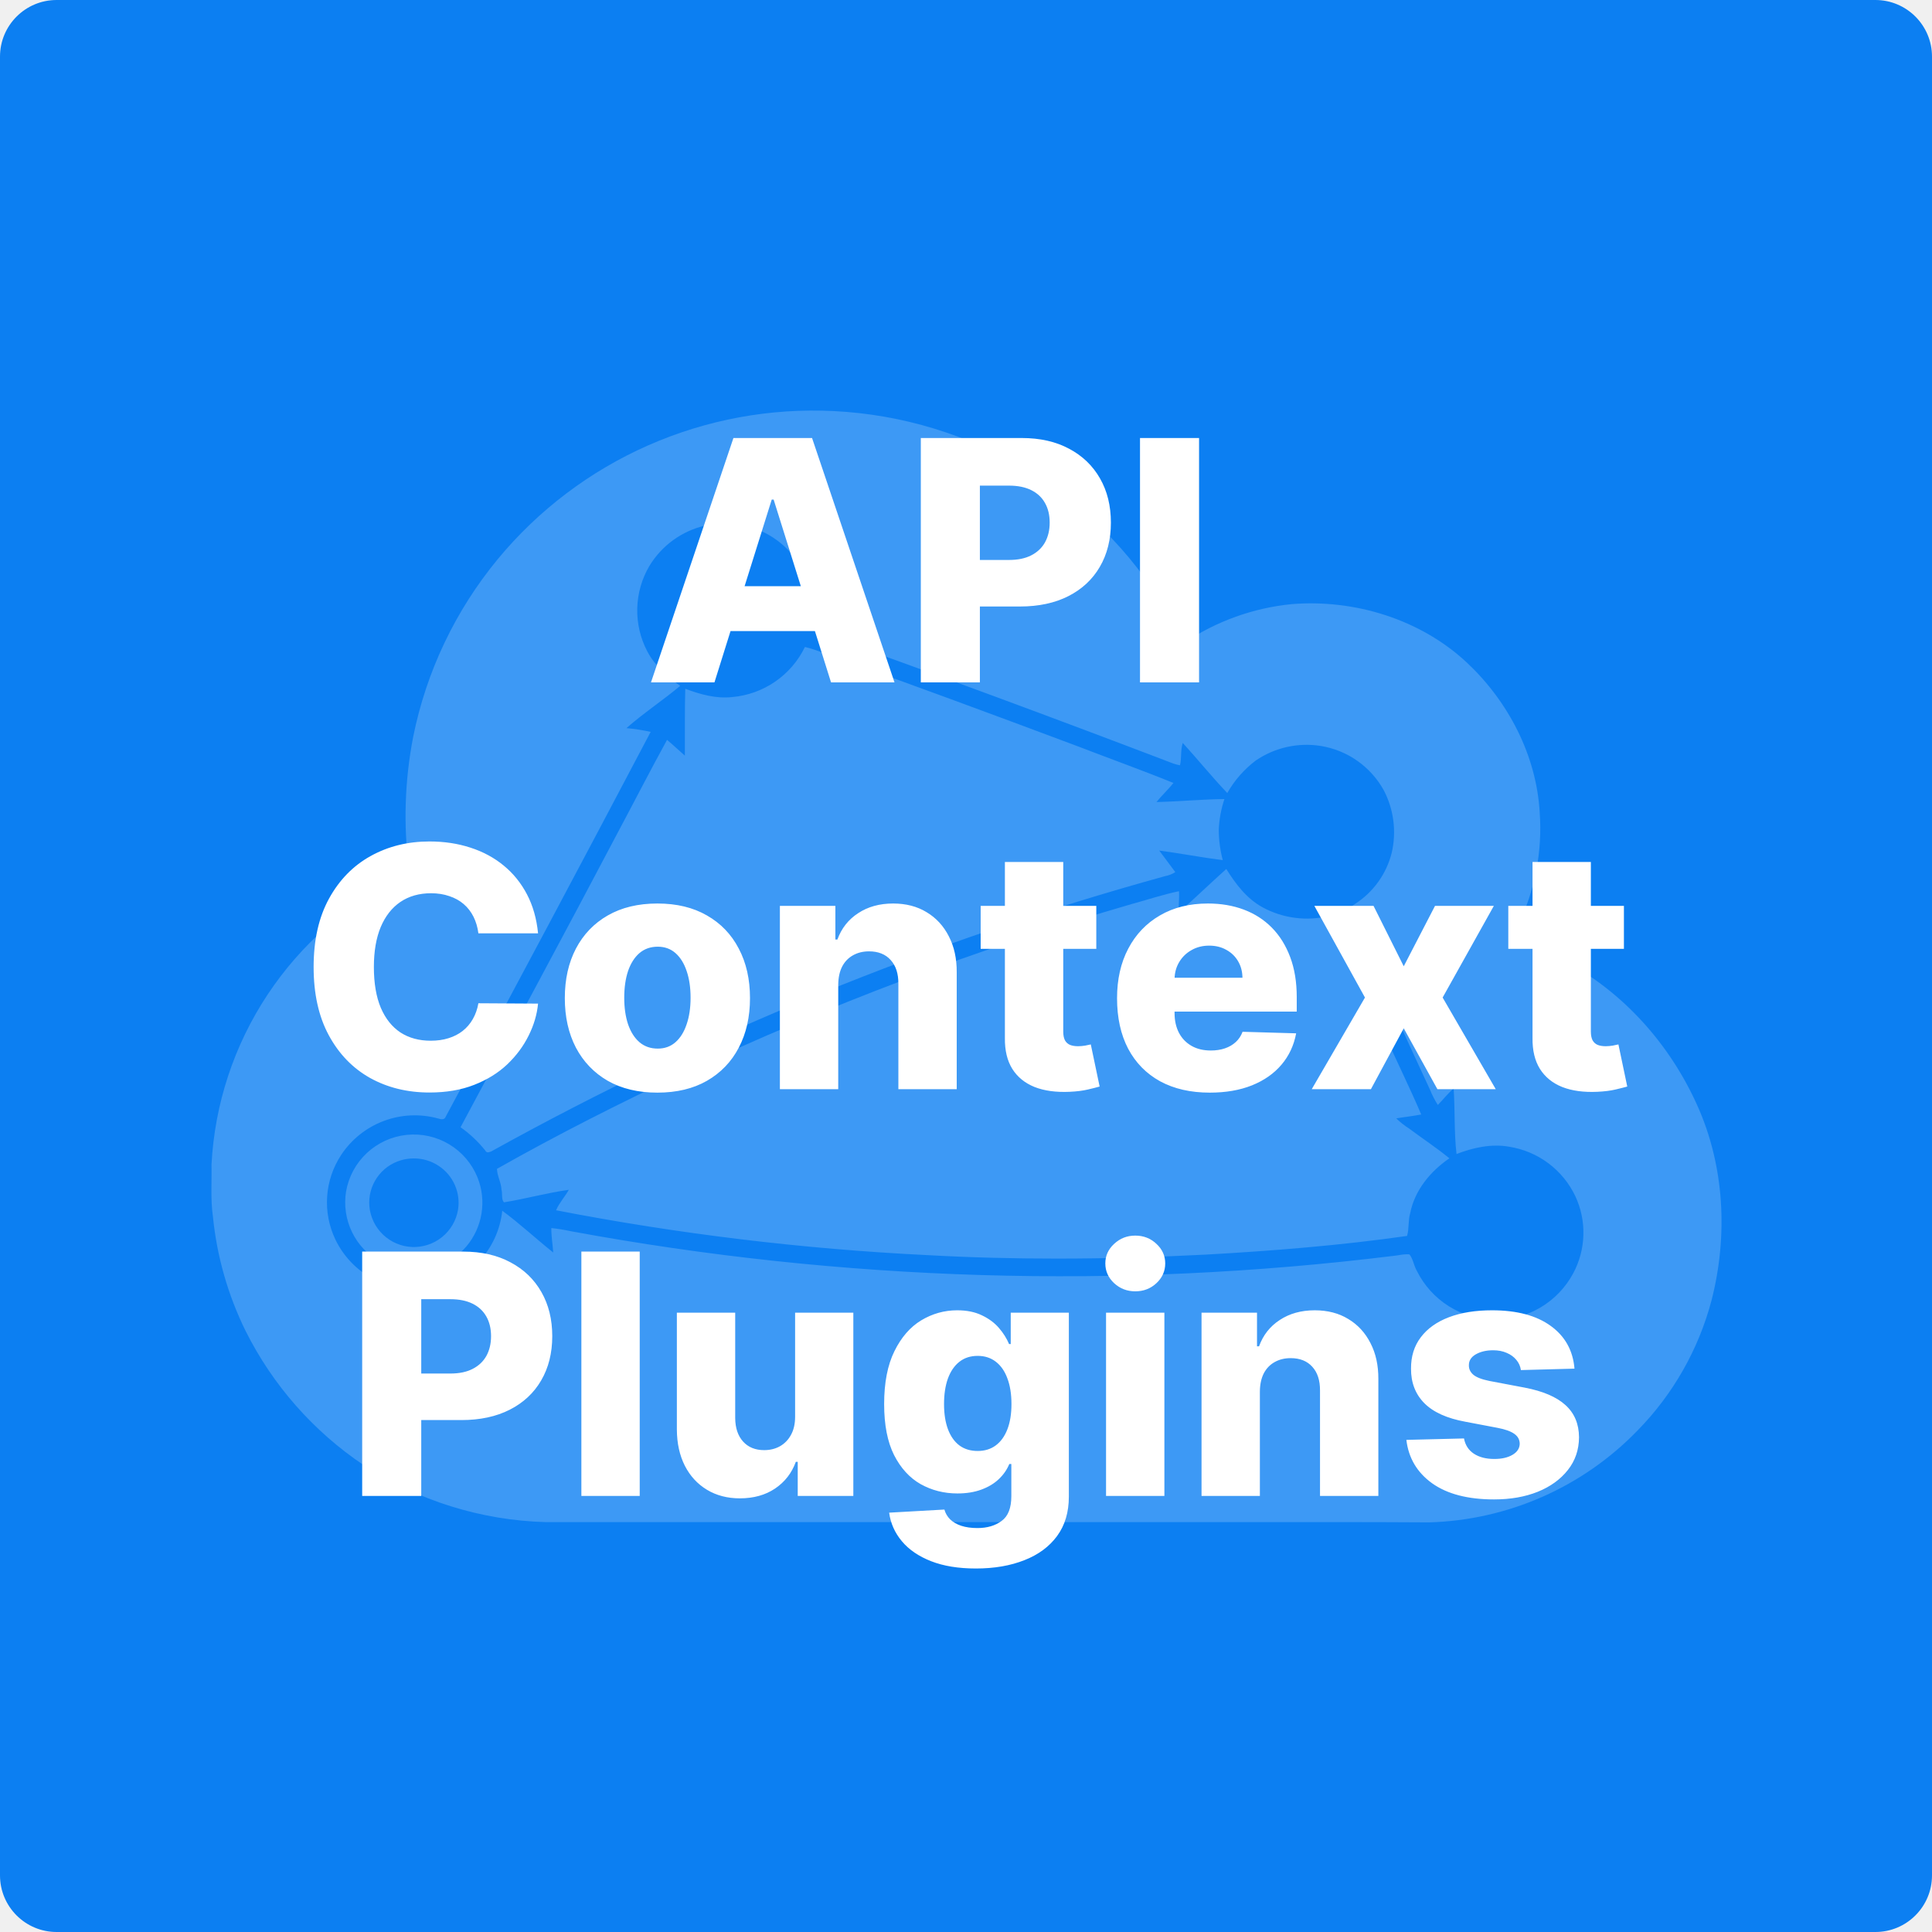
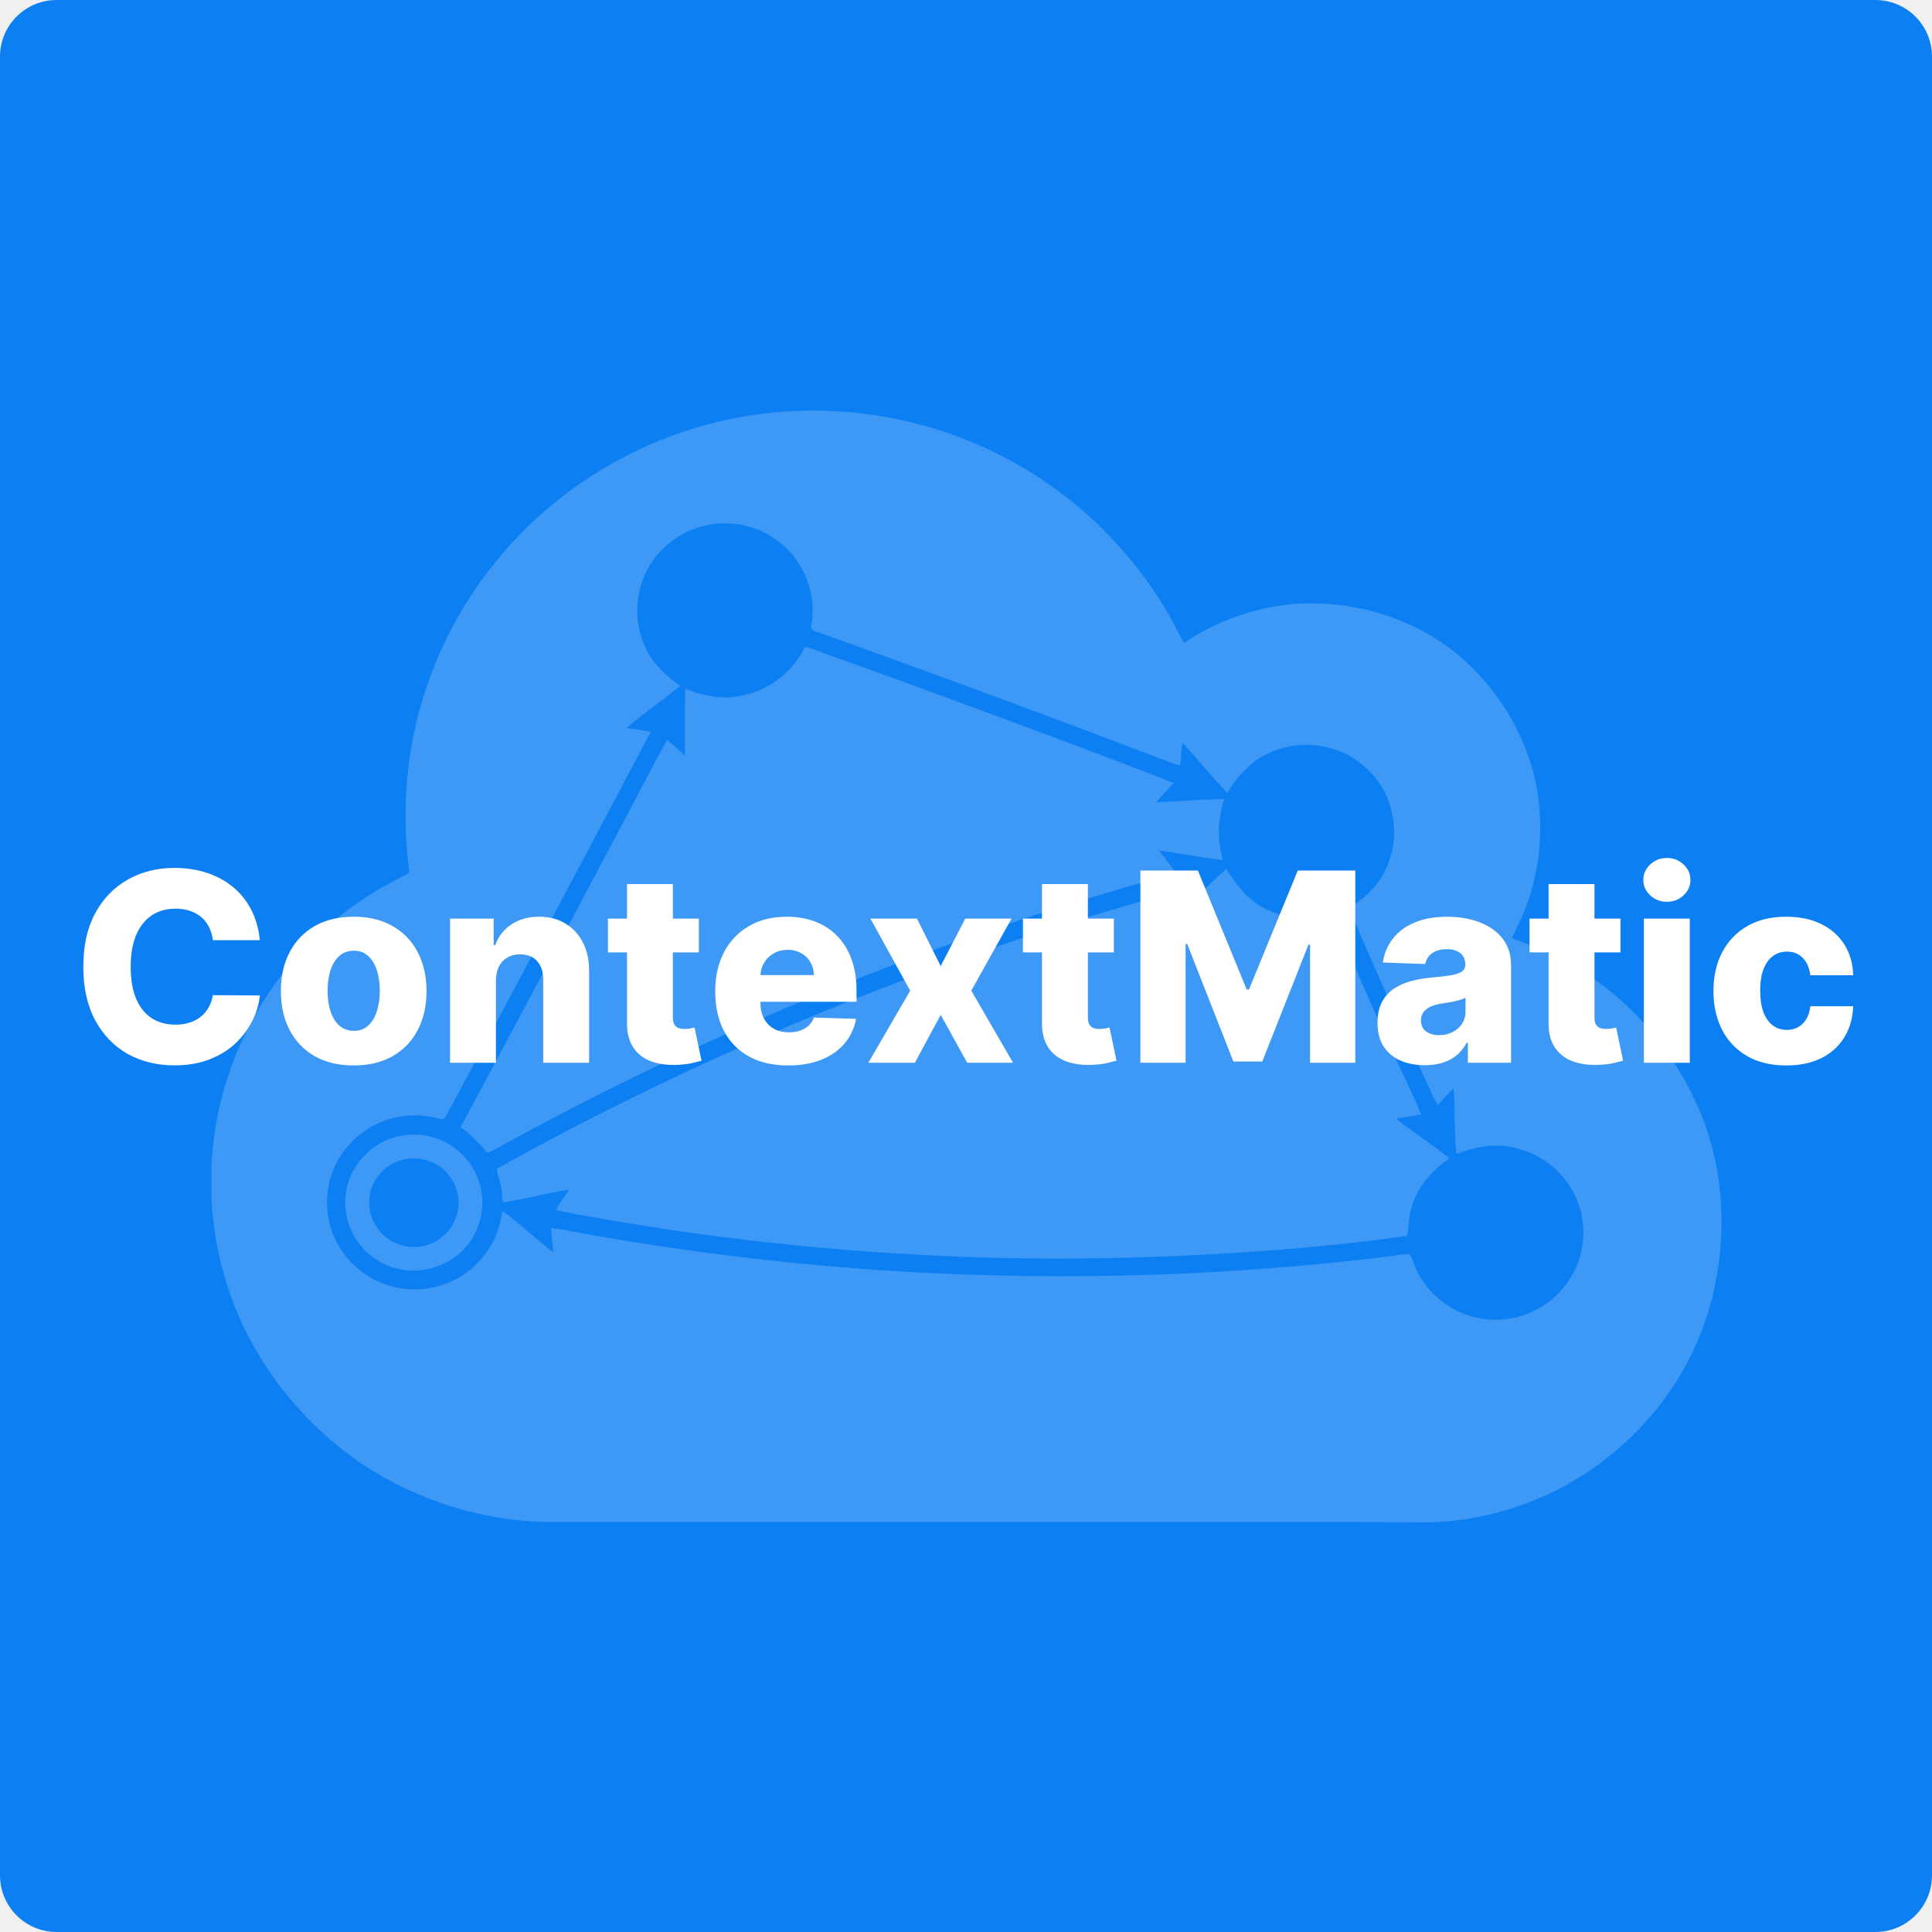
- <svg xmlns="http://www.w3.org/2000/svg" width="800" height="800" viewBox="0 0 2047 2047" fill="none">
+ <svg xmlns="http://www.w3.org/2000/svg" width="2047" height="2047" viewBox="0 0 2047 2047" fill="none">
  <rect width="2047" height="2047" rx="60" fill="#0C7FF2" />
  <path d="M1337.41 1612.71C1304.77 1612.75 1272.13 1612.75 1239.49 1612.71H577.923C509.452 1610.77 442.856 1589.91 385.507 1552.45C332.101 1516.64 288.909 1467.58 260.163 1410.06C241.511 1372.13 229.806 1331.16 225.604 1289.11C222.972 1270.82 224.464 1252.31 224.088 1233.92C227.441 1169.69 247.939 1107.53 283.449 1053.9C318.959 1000.27 368.185 957.138 426.008 928.981C428.998 927.187 434.374 925.892 433.362 921.311C427.285 874.485 428.778 826.987 437.782 780.635C451.697 711.532 482.439 646.928 527.286 592.548C570.349 540.417 624.998 499.072 686.875 471.815C748.751 444.557 816.141 432.139 883.668 435.553C955.76 439.162 1025.85 460.521 1087.7 497.734C1147.71 534.006 1198.01 584.311 1234.28 644.324C1241.77 656.198 1247.46 669.07 1254.66 681.081C1288.56 658.282 1327.56 644.211 1368.21 640.119C1435.24 634.583 1505.38 656.179 1554.57 702.376C1598.31 743.577 1627.9 800.593 1631.35 860.721C1634.36 902.402 1626.25 944.135 1607.84 981.651C1605.73 985.677 1603.72 989.74 1601.95 993.925C1620.88 1000.77 1639.36 1008.81 1657.29 1017.99C1719.96 1050.93 1769.1 1106.47 1797.93 1170.36C1827.37 1235.14 1830.96 1309.73 1813.31 1378.14C1799.56 1429.96 1772.59 1477.33 1735.04 1515.62C1677.04 1575.59 1597.9 1610.54 1514.5 1613C1455.44 1612.63 1396.44 1612.67 1337.41 1612.71ZM1493.31 1329.03C1497.33 1333.99 1497.95 1340.97 1501.18 1346.48C1508.78 1361.82 1520.46 1374.77 1534.94 1383.91C1549.42 1393.05 1566.14 1398.02 1583.25 1398.29C1600.37 1398.55 1617.23 1394.09 1631.99 1385.41C1646.74 1376.72 1658.82 1364.13 1666.89 1349.04C1673.57 1336.55 1677.25 1322.68 1677.64 1308.53C1678.03 1294.37 1675.12 1280.32 1669.14 1267.49C1662.62 1253.7 1652.84 1241.72 1640.64 1232.57C1628.44 1223.43 1614.19 1217.4 1599.13 1215.01C1580.11 1211.6 1560.95 1215.93 1543.23 1222.7C1540.54 1199.69 1541.7 1176.3 1540.17 1153.13C1534.11 1158.53 1529.09 1164.95 1523.43 1170.72C1520.23 1165.76 1517.52 1160.5 1515.32 1155.02C1486.13 1092.56 1458.01 1029.62 1430.96 966.194C1428.51 962.249 1432.93 959.603 1435.72 957.719C1455.12 945.229 1469.02 925.804 1474.59 903.411C1479.73 881.146 1476.77 857.775 1466.24 837.496C1459.4 825.061 1449.82 814.35 1438.22 806.178C1426.62 798.007 1413.31 792.589 1399.3 790.339C1375.29 786.536 1350.72 792.037 1330.62 805.72C1318.28 815.04 1307.97 826.782 1300.32 840.227C1283.98 823.075 1269.1 804.642 1253.17 787.151C1250.66 794.802 1252.09 803.051 1250.24 810.838C1247.9 810.43 1245.59 809.837 1243.35 809.063C1117.68 761.071 991.489 714.433 864.762 669.15C861.467 668.312 858.171 665.854 859.842 662.088C862.772 644.382 860.484 626.207 853.257 609.78C846.029 593.354 834.176 579.387 819.144 569.586C808.62 562.745 796.827 558.091 784.468 555.901C772.109 553.712 759.436 554.03 747.202 556.839C734.969 559.648 723.425 564.889 713.259 572.251C703.092 579.612 694.51 588.944 688.023 599.69C679.975 613.36 675.557 628.861 675.188 644.72C674.819 660.58 678.511 676.27 685.914 690.299C693.842 705.422 707.029 716.759 720.676 726.698C702.17 742.179 681.833 755.545 663.741 771.464C672.37 772.251 680.941 773.581 689.403 775.447C617.688 911.579 545.345 1047.39 472.375 1182.89C471.118 1186.89 467.055 1186.06 463.967 1185C445.002 1179.84 424.894 1180.79 406.503 1187.73C388.112 1194.66 372.375 1207.21 361.531 1223.6C352.825 1236.78 347.688 1251.99 346.623 1267.75C345.558 1283.51 348.6 1299.27 355.453 1313.5C364.277 1331.74 378.804 1346.62 396.835 1355.87C414.867 1365.13 435.421 1368.25 455.388 1364.78C475.356 1361.31 493.649 1351.43 507.5 1336.63C521.35 1321.84 530.005 1302.93 532.154 1282.78C550.882 1296.54 567.933 1312.56 586.119 1327.03C585.601 1318.39 584.024 1309.82 584.147 1301.14C591.127 1301.9 598.062 1303.03 604.922 1304.52C892.342 1357.65 1186.2 1366.46 1476.29 1330.64C1481.07 1330.2 1485.88 1328.91 1490.72 1328.91C1491.58 1328.91 1492.45 1328.94 1493.31 1329.03ZM402.855 1337.03C389.867 1329.82 379.422 1318.77 372.947 1305.39C366.472 1292.02 364.282 1276.97 366.676 1262.31C369.409 1246.71 377.145 1232.44 388.714 1221.63C400.283 1210.83 415.056 1204.09 430.797 1202.43C446.539 1200.77 462.392 1204.28 475.958 1212.44C489.525 1220.59 500.067 1232.95 505.988 1247.63C510.816 1259.73 512.26 1272.93 510.165 1285.79C508.07 1298.66 502.516 1310.71 494.097 1320.66C487.14 1328.74 478.505 1335.21 468.794 1339.61C459.083 1344.01 448.529 1346.24 437.867 1346.15C425.598 1346.24 413.522 1343.09 402.86 1337.02L402.855 1337.03ZM424.789 1229.35C414.462 1232.38 405.495 1238.87 399.404 1247.75C393.314 1256.62 390.474 1267.32 391.364 1278.05C392.381 1289.5 397.529 1300.2 405.847 1308.14C414.166 1316.08 425.088 1320.72 436.577 1321.2C448.066 1321.69 459.339 1317.97 468.294 1310.76C477.249 1303.55 483.276 1293.32 485.251 1281.99C486.719 1273.09 485.585 1263.96 481.983 1255.69C478.382 1247.42 472.467 1240.37 464.951 1235.38C457.094 1230.12 447.844 1227.33 438.39 1227.38C433.786 1227.38 429.205 1228.04 424.789 1229.34V1229.35ZM982.075 1329.82C850.142 1323.31 718.838 1307.43 589.156 1282.31C592.541 1274.46 598.458 1268.06 602.681 1260.65C579.571 1263.78 556.964 1270.25 533.948 1273.88C530.958 1270.69 532.573 1264.75 531.34 1260.55C531.043 1252.92 526.698 1245.81 526.538 1238.42C590.982 1201.96 657.159 1168.55 724.174 1136.99C877.531 1064.97 1036.3 1005.08 1199.01 957.865C1215.72 953.322 1232.2 947.766 1249.17 944.24C1249.67 951.773 1248.53 959.306 1248.99 966.839C1265.94 951.66 1282.38 935.897 1299.29 920.699C1309.13 936.476 1320.77 951.999 1337.5 961.189C1359.22 973.061 1384.61 976.333 1408.64 970.356C1411.72 968.864 1413 972.866 1414.12 974.857C1431.87 1015.74 1449.33 1056.72 1467.84 1097.32C1480.11 1125.29 1493.9 1152.69 1505.81 1180.84C1497.05 1182.54 1488.16 1183.47 1479.36 1184.95C1483.59 1189.04 1488.22 1192.7 1493.19 1195.86C1507.31 1206.42 1522.09 1216.11 1535.68 1227.26C1515.62 1240.97 1498.96 1261.01 1494.18 1285.22C1491.79 1293.11 1493.13 1301.73 1490.82 1309.5C1420.26 1319.58 1349.02 1325.26 1277.86 1329.28C1225.21 1331.99 1172.48 1333.51 1119.77 1333.51C1073.84 1333.54 1027.94 1332.38 982.079 1329.81L982.075 1329.82ZM514.18 1219.02C506.643 1209.6 497.817 1201.28 487.962 1194.32C543.227 1090.82 599.004 987.579 653.675 883.759C671.443 850.509 688.616 816.935 706.746 783.907C713.219 789.246 719.255 795.085 725.61 800.584C725.77 776.977 725.37 753.347 726.048 729.74C741.904 735.714 758.696 740.479 775.851 738.544C792.178 737.111 807.854 731.467 821.348 722.165C834.842 712.862 845.694 700.218 852.842 685.469C859.138 687.031 865.316 689.035 871.329 691.467C961.93 723.741 1052.13 757.071 1142.16 790.81C1175.84 803.818 1209.85 815.97 1243.29 829.577C1237.68 836.639 1230.98 842.76 1225.31 849.78C1249.32 849.224 1273.27 846.87 1297.3 846.63C1293.78 857.179 1291.76 868.17 1291.3 879.281C1291.36 890.111 1292.79 900.89 1295.57 911.358C1273.04 908.51 1250.73 904.187 1228.25 901.179C1233.87 908.809 1239.54 916.419 1245.28 924.009C1241.98 926.128 1238.31 927.583 1234.45 928.293C986.415 996.732 747.354 1094.31 522.263 1218.98C520.672 1220.01 518.879 1220.68 517.005 1220.96C516.392 1220.97 515.793 1220.78 515.288 1220.43C514.783 1220.09 514.397 1219.59 514.18 1219.02Z" fill="white" fill-opacity="0.2" />
-   <path d="M756.984 723H689.729L777.085 464.091H860.396L947.753 723H880.497L819.689 529.324H817.666L756.984 723ZM748.008 621.105H888.588V668.639H748.008V621.105ZM975.628 723V464.091H1082.58C1101.96 464.091 1118.69 467.884 1132.77 475.469C1146.93 482.97 1157.84 493.463 1165.51 506.947C1173.18 520.348 1177.02 535.94 1177.02 553.723C1177.02 571.59 1173.1 587.224 1165.26 600.625C1157.51 613.941 1146.42 624.266 1132.01 631.598C1117.6 638.93 1100.49 642.597 1080.68 642.597H1014.69V593.293H1069.05C1078.49 593.293 1086.37 591.649 1092.69 588.362C1099.1 585.075 1103.95 580.482 1107.23 574.582C1110.52 568.598 1112.16 561.645 1112.16 553.723C1112.16 545.716 1110.52 538.805 1107.23 532.99C1103.95 527.09 1099.1 522.539 1092.69 519.337C1086.29 516.134 1078.41 514.533 1069.05 514.533H1038.21V723H975.628ZM1270.44 464.091V723H1207.86V464.091H1270.44ZM570.087 988.895H506.877C506.034 982.405 504.307 976.548 501.694 971.322C499.081 966.097 495.626 961.63 491.327 957.922C487.029 954.214 481.93 951.39 476.031 949.452C470.215 947.429 463.768 946.418 456.688 946.418C444.13 946.418 433.3 949.494 424.198 955.646C415.18 961.799 408.227 970.69 403.339 982.321C398.535 993.952 396.133 1008.03 396.133 1024.55C396.133 1041.74 398.577 1056.15 403.465 1067.78C408.438 1079.33 415.391 1088.05 424.325 1093.95C433.343 1099.77 444.004 1102.67 456.309 1102.67C463.22 1102.67 469.499 1101.79 475.146 1100.02C480.877 1098.25 485.891 1095.68 490.19 1092.31C494.572 1088.85 498.154 1084.68 500.935 1079.79C503.801 1074.82 505.781 1069.21 506.877 1062.98L570.087 1063.36C568.992 1074.82 565.663 1086.11 560.1 1097.24C554.622 1108.36 547.079 1118.52 537.471 1127.7C527.863 1136.81 516.148 1144.05 502.326 1149.45C488.588 1154.84 472.828 1157.54 455.045 1157.54C431.615 1157.54 410.629 1152.4 392.087 1142.12C373.63 1131.75 359.049 1116.66 348.346 1096.86C337.642 1077.05 332.29 1052.95 332.29 1024.55C332.29 996.059 337.727 971.912 348.599 952.107C359.471 932.301 374.178 917.257 392.719 906.974C411.261 896.692 432.036 891.551 455.045 891.551C470.721 891.551 485.217 893.742 498.533 898.125C511.85 902.423 523.565 908.744 533.678 917.088C543.792 925.348 552.009 935.503 558.33 947.555C564.651 959.607 568.57 973.387 570.087 988.895ZM696.539 1157.67C676.144 1157.67 658.613 1153.49 643.949 1145.15C629.368 1136.72 618.117 1125.01 610.194 1110.01C602.356 1094.92 598.437 1077.43 598.437 1057.54C598.437 1037.57 602.356 1020.08 610.194 1005.08C618.117 989.991 629.368 978.276 643.949 969.932C658.613 961.504 676.144 957.29 696.539 957.29C716.935 957.29 734.423 961.504 749.004 969.932C763.669 978.276 774.92 989.991 782.758 1005.08C790.681 1020.08 794.642 1037.57 794.642 1057.54C794.642 1077.43 790.681 1094.92 782.758 1110.01C774.92 1125.01 763.669 1136.72 749.004 1145.15C734.423 1153.49 716.935 1157.67 696.539 1157.67ZM696.919 1111.02C704.335 1111.02 710.614 1108.74 715.755 1104.19C720.896 1099.64 724.815 1093.32 727.512 1085.23C730.294 1077.14 731.684 1067.78 731.684 1057.16C731.684 1046.37 730.294 1036.93 727.512 1028.84C724.815 1020.75 720.896 1014.43 715.755 1009.88C710.614 1005.33 704.335 1003.05 696.919 1003.05C689.249 1003.05 682.76 1005.33 677.45 1009.88C672.225 1014.43 668.221 1020.75 665.44 1028.84C662.743 1036.93 661.395 1046.37 661.395 1057.16C661.395 1067.78 662.743 1077.14 665.44 1085.23C668.221 1093.32 672.225 1099.64 677.45 1104.19C682.76 1108.74 689.249 1111.02 696.919 1111.02ZM888.13 1043.26V1154H826.31V959.818H885.096V995.469H887.245C891.543 983.585 898.875 974.272 909.242 967.53C919.608 960.703 931.955 957.29 946.283 957.29C959.936 957.29 971.778 960.366 981.807 966.518C991.921 972.587 999.759 981.099 1005.32 992.055C1010.97 1002.93 1013.75 1015.65 1013.67 1030.23V1154H951.846V1042.37C951.93 1031.58 949.191 1023.15 943.628 1017.09C938.15 1011.02 930.523 1007.98 920.746 1007.98C914.257 1007.98 908.525 1009.42 903.553 1012.28C898.665 1015.06 894.872 1019.07 892.175 1024.29C889.562 1029.52 888.214 1035.84 888.13 1043.26ZM1161.55 959.818V1005.33H1039.04V959.818H1161.55ZM1064.71 913.295H1126.53V1092.94C1126.53 1096.73 1127.12 1099.81 1128.3 1102.17C1129.56 1104.44 1131.37 1106.09 1133.73 1107.1C1136.09 1108.03 1138.92 1108.49 1142.2 1108.49C1144.56 1108.49 1147.05 1108.28 1149.66 1107.86C1152.36 1107.35 1154.38 1106.93 1155.73 1106.59L1165.09 1151.22C1162.14 1152.06 1157.96 1153.12 1152.57 1154.38C1147.26 1155.64 1140.9 1156.44 1133.48 1156.78C1118.98 1157.46 1106.55 1155.77 1096.19 1151.72C1085.9 1147.59 1078.02 1141.19 1072.55 1132.51C1067.15 1123.83 1064.54 1112.91 1064.71 1099.77V913.295ZM1281.77 1157.67C1261.46 1157.67 1243.93 1153.66 1229.18 1145.66C1214.52 1137.57 1203.22 1126.06 1195.3 1111.14C1187.46 1096.14 1183.54 1078.32 1183.54 1057.67C1183.54 1037.61 1187.5 1020.08 1195.43 1005.08C1203.35 989.991 1214.52 978.276 1228.93 969.932C1243.34 961.504 1260.32 957.29 1279.88 957.29C1293.7 957.29 1306.34 959.439 1317.8 963.737C1329.26 968.036 1339.17 974.399 1347.51 982.827C1355.85 991.255 1362.34 1001.66 1366.98 1014.05C1371.61 1026.36 1373.93 1040.47 1373.93 1056.4V1071.83H1205.16V1035.92H1316.41C1316.33 1029.35 1314.77 1023.49 1311.73 1018.35C1308.7 1013.21 1304.53 1009.21 1299.22 1006.34C1293.99 1003.39 1287.97 1001.92 1281.14 1001.92C1274.23 1001.92 1268.03 1003.48 1262.56 1006.59C1257.08 1009.63 1252.74 1013.8 1249.53 1019.11C1246.33 1024.33 1244.65 1030.28 1244.48 1036.93V1073.47C1244.48 1081.39 1246.04 1088.35 1249.15 1094.33C1252.27 1100.23 1256.7 1104.82 1262.43 1108.11C1268.16 1111.4 1274.99 1113.04 1282.91 1113.04C1288.39 1113.04 1293.36 1112.28 1297.83 1110.76C1302.29 1109.25 1306.13 1107.01 1309.33 1104.06C1312.53 1101.11 1314.94 1097.49 1316.54 1093.19L1373.3 1094.84C1370.94 1107.56 1365.76 1118.64 1357.75 1128.08C1349.83 1137.44 1339.42 1144.73 1326.52 1149.95C1313.63 1155.1 1298.71 1157.67 1281.77 1157.67ZM1455.31 959.818L1487.3 1023.79L1520.42 959.818H1582.75L1528.51 1056.91L1584.77 1154H1522.95L1487.3 1089.53L1452.53 1154H1389.83L1446.21 1056.91L1392.61 959.818H1455.31ZM1720.58 959.818V1005.33H1598.08V959.818H1720.58ZM1623.74 913.295H1685.56V1092.94C1685.56 1096.73 1686.15 1099.81 1687.33 1102.17C1688.59 1104.44 1690.4 1106.09 1692.76 1107.1C1695.12 1108.03 1697.95 1108.49 1701.23 1108.49C1703.59 1108.49 1706.08 1108.28 1708.69 1107.86C1711.39 1107.35 1713.41 1106.93 1714.76 1106.59L1724.12 1151.22C1721.17 1152.06 1716.99 1153.12 1711.6 1154.38C1706.29 1155.64 1699.93 1156.44 1692.51 1156.78C1678.02 1157.46 1665.58 1155.77 1655.22 1151.72C1644.94 1147.59 1637.05 1141.19 1631.58 1132.51C1626.18 1123.83 1623.57 1112.91 1623.74 1099.77V913.295ZM383.744 1585V1326.09H490.695C510.08 1326.09 526.809 1329.88 540.884 1337.47C555.043 1344.97 565.958 1355.46 573.627 1368.95C581.297 1382.35 585.131 1397.94 585.131 1415.72C585.131 1433.59 581.212 1449.22 573.374 1462.62C565.621 1475.94 554.538 1486.27 540.126 1493.6C525.714 1500.93 508.605 1504.6 488.799 1504.6H422.808V1455.29H477.168C486.608 1455.29 494.488 1453.65 500.809 1450.36C507.214 1447.08 512.06 1442.48 515.347 1436.58C518.634 1430.6 520.278 1423.65 520.278 1415.72C520.278 1407.72 518.634 1400.81 515.347 1394.99C512.06 1389.09 507.214 1384.54 500.809 1381.34C494.404 1378.13 486.523 1376.53 477.168 1376.53H446.322V1585H383.744ZM677.798 1326.09V1585H615.978V1326.09H677.798ZM842.429 1501.18V1390.82H904.122V1585H845.21V1548.84H843.187C838.889 1560.73 831.556 1570.17 821.19 1577.16C810.908 1584.07 798.476 1587.53 783.896 1587.53C770.664 1587.53 759.033 1584.49 749.004 1578.43C738.975 1572.36 731.179 1563.89 725.616 1553.02C720.054 1542.06 717.23 1529.25 717.146 1514.58V1390.82H778.966V1502.45C779.05 1512.98 781.831 1521.28 787.309 1527.35C792.788 1533.42 800.246 1536.45 809.686 1536.45C815.838 1536.45 821.359 1535.11 826.247 1532.41C831.219 1529.63 835.138 1525.62 838.004 1520.4C840.954 1515.09 842.429 1508.68 842.429 1501.18ZM1033.99 1661.86C1015.53 1661.86 999.727 1659.29 986.58 1654.15C973.432 1649.01 963.107 1641.97 955.607 1633.04C948.106 1624.11 943.597 1613.99 942.08 1602.7L1000.61 1599.41C1001.71 1603.37 1003.73 1606.83 1006.68 1609.78C1009.71 1612.73 1013.63 1615 1018.44 1616.61C1023.33 1618.21 1029.06 1619.01 1035.63 1619.01C1046 1619.01 1054.55 1616.48 1061.29 1611.42C1068.12 1606.45 1071.53 1597.73 1071.53 1585.25V1551.12H1069.38C1066.94 1557.1 1063.23 1562.46 1058.26 1567.17C1053.29 1571.89 1047.09 1575.6 1039.68 1578.3C1032.34 1581 1023.92 1582.35 1014.39 1582.35C1000.23 1582.35 987.254 1579.06 975.455 1572.48C963.74 1565.83 954.342 1555.54 947.263 1541.64C940.268 1527.65 936.77 1509.65 936.77 1487.66C936.77 1464.98 940.394 1446.32 947.642 1431.65C954.89 1416.9 964.372 1405.99 976.087 1398.91C987.886 1391.83 1000.57 1388.29 1014.14 1388.29C1024.34 1388.29 1033.06 1390.06 1040.31 1393.6C1047.64 1397.05 1053.67 1401.52 1058.39 1407C1063.11 1412.48 1066.69 1418.17 1069.13 1424.07H1070.9V1390.82H1132.47V1585.76C1132.47 1602.19 1128.34 1616.06 1120.08 1627.35C1111.82 1638.64 1100.27 1647.2 1085.44 1653.01C1070.61 1658.91 1053.46 1661.86 1033.99 1661.86ZM1035.88 1537.34C1043.38 1537.34 1049.79 1535.36 1055.1 1531.4C1060.41 1527.44 1064.5 1521.75 1067.36 1514.33C1070.23 1506.91 1071.66 1498.02 1071.66 1487.66C1071.66 1477.12 1070.23 1468.06 1067.36 1460.48C1064.58 1452.81 1060.49 1446.91 1055.1 1442.78C1049.79 1438.65 1043.38 1436.58 1035.88 1436.58C1028.21 1436.58 1021.72 1438.69 1016.41 1442.9C1011.11 1447.12 1007.06 1453.06 1004.28 1460.73C1001.58 1468.31 1000.23 1477.29 1000.23 1487.66C1000.23 1498.02 1001.62 1506.91 1004.4 1514.33C1007.19 1521.75 1011.19 1527.44 1016.41 1531.4C1021.72 1535.36 1028.21 1537.34 1035.88 1537.34ZM1171.88 1585V1390.82H1233.7V1585H1171.88ZM1202.85 1368.19C1194.17 1368.19 1186.71 1365.32 1180.48 1359.59C1174.24 1353.78 1171.12 1346.78 1171.12 1338.61C1171.12 1330.52 1174.24 1323.6 1180.48 1317.87C1186.71 1312.06 1194.17 1309.15 1202.85 1309.15C1211.62 1309.15 1219.08 1312.06 1225.23 1317.87C1231.47 1323.6 1234.58 1330.52 1234.58 1338.61C1234.58 1346.78 1231.47 1353.78 1225.23 1359.59C1219.08 1365.32 1211.62 1368.19 1202.85 1368.19ZM1334.87 1474.26V1585H1273.05V1390.82H1331.83V1426.47H1333.98C1338.28 1414.59 1345.61 1405.27 1355.98 1398.53C1366.35 1391.7 1378.69 1388.29 1393.02 1388.29C1406.67 1388.29 1418.52 1391.37 1428.55 1397.52C1438.66 1403.59 1446.5 1412.1 1452.06 1423.06C1457.71 1433.93 1460.49 1446.65 1460.4 1461.23V1585H1398.58V1473.37C1398.67 1462.58 1395.93 1454.15 1390.37 1448.09C1384.89 1442.02 1377.26 1438.98 1367.48 1438.98C1360.99 1438.98 1355.26 1440.42 1350.29 1443.28C1345.4 1446.06 1341.61 1450.07 1338.91 1455.29C1336.3 1460.52 1334.95 1466.84 1334.87 1474.26ZM1668.21 1450.11L1611.44 1451.63C1610.85 1447.58 1609.25 1444 1606.64 1440.88C1604.03 1437.68 1600.61 1435.19 1596.4 1433.42C1592.27 1431.57 1587.47 1430.64 1581.99 1430.64C1574.82 1430.64 1568.71 1432.07 1563.66 1434.94C1558.68 1437.8 1556.24 1441.68 1556.32 1446.57C1556.24 1450.36 1557.76 1453.65 1560.88 1456.43C1564.08 1459.21 1569.77 1461.45 1577.94 1463.13L1615.36 1470.21C1634.75 1473.92 1649.16 1480.07 1658.6 1488.67C1668.12 1497.26 1672.93 1508.64 1673.01 1522.8C1672.93 1536.12 1668.97 1547.71 1661.13 1557.57C1653.37 1567.43 1642.75 1575.1 1629.27 1580.58C1615.78 1585.97 1600.36 1588.67 1583 1588.67C1555.27 1588.67 1533.4 1582.98 1517.39 1571.6C1501.46 1560.14 1492.36 1544.8 1490.08 1525.58L1551.14 1524.07C1552.49 1531.14 1555.99 1536.54 1561.63 1540.25C1567.28 1543.96 1574.49 1545.81 1583.25 1545.81C1591.17 1545.81 1597.62 1544.33 1602.59 1541.38C1607.57 1538.44 1610.1 1534.52 1610.18 1529.63C1610.1 1525.25 1608.16 1521.75 1604.36 1519.13C1600.57 1516.44 1594.63 1514.33 1586.54 1512.81L1552.66 1506.37C1533.19 1502.83 1518.69 1496.29 1509.17 1486.77C1499.65 1477.16 1494.93 1464.94 1495.01 1450.11C1494.93 1437.13 1498.38 1426.05 1505.38 1416.86C1512.37 1407.59 1522.32 1400.51 1535.21 1395.62C1548.11 1390.73 1563.32 1388.29 1580.85 1388.29C1607.15 1388.29 1627.88 1393.81 1643.05 1404.85C1658.22 1415.81 1666.61 1430.89 1668.21 1450.11Z" fill="white" />
+   <path d="M275.291 996.142H225.575C224.912 991.038 223.553 986.431 221.498 982.321C219.443 978.211 216.726 974.698 213.345 971.781C209.964 968.865 205.954 966.644 201.314 965.119C196.74 963.528 191.669 962.733 186.1 962.733C176.224 962.733 167.706 965.152 160.547 969.991C153.454 974.83 147.985 981.824 144.14 990.972C140.362 1000.12 138.473 1011.19 138.473 1024.18C138.473 1037.7 140.395 1049.04 144.24 1058.19C148.151 1067.27 153.619 1074.13 160.646 1078.77C167.739 1083.34 176.124 1085.63 185.802 1085.63C191.238 1085.63 196.176 1084.93 200.618 1083.54C205.125 1082.15 209.069 1080.13 212.45 1077.48C215.897 1074.76 218.714 1071.48 220.902 1067.63C223.155 1063.72 224.713 1059.31 225.575 1054.41L275.291 1054.71C274.429 1063.72 271.811 1072.61 267.436 1081.36C263.127 1090.11 257.194 1098.09 249.637 1105.32C242.081 1112.48 232.867 1118.18 221.995 1122.42C211.19 1126.66 198.795 1128.78 184.808 1128.78C166.38 1128.78 149.874 1124.74 135.291 1116.65C120.774 1108.5 109.306 1096.63 100.887 1081.06C92.469 1065.48 88.26 1046.52 88.26 1024.18C88.26 1001.78 92.535 982.785 101.086 967.207C109.637 951.63 121.205 939.797 135.788 931.71C150.371 923.623 166.711 919.58 184.808 919.58C197.137 919.58 208.539 921.303 219.012 924.75C229.486 928.131 238.7 933.102 246.654 939.665C254.609 946.161 261.072 954.149 266.044 963.628C271.015 973.107 274.098 983.945 275.291 996.142ZM374.748 1128.88C358.706 1128.88 344.918 1125.6 333.384 1119.04C321.916 1112.41 313.067 1103.2 306.836 1091.4C300.671 1079.53 297.588 1065.78 297.588 1050.13C297.588 1034.42 300.671 1020.67 306.836 1008.87C313.067 997.004 321.916 987.79 333.384 981.227C344.918 974.598 358.706 971.284 374.748 971.284C390.789 971.284 404.544 974.598 416.012 981.227C427.546 987.79 436.395 997.004 442.56 1008.87C448.791 1020.67 451.907 1034.42 451.907 1050.13C451.907 1065.78 448.791 1079.53 442.56 1091.4C436.395 1103.2 427.546 1112.41 416.012 1119.04C404.544 1125.6 390.789 1128.88 374.748 1128.88ZM375.046 1092.19C380.879 1092.19 385.818 1090.4 389.861 1086.82C393.905 1083.24 396.987 1078.27 399.108 1071.91C401.296 1065.55 402.39 1058.19 402.39 1049.84C402.39 1041.35 401.296 1033.93 399.108 1027.56C396.987 1021.2 393.905 1016.23 389.861 1012.65C385.818 1009.07 380.879 1007.28 375.046 1007.28C369.014 1007.28 363.909 1009.07 359.733 1012.65C355.623 1016.23 352.475 1021.2 350.287 1027.56C348.166 1033.93 347.105 1041.35 347.105 1049.84C347.105 1058.19 348.166 1065.55 350.287 1071.91C352.475 1078.27 355.623 1083.24 359.733 1086.82C363.909 1090.4 369.014 1092.19 375.046 1092.19ZM525.436 1038.9V1126H476.814V973.273H523.05V1001.31H524.74C528.121 991.966 533.888 984.641 542.042 979.338C550.195 973.969 559.906 971.284 571.175 971.284C581.914 971.284 591.227 973.704 599.115 978.543C607.07 983.315 613.235 990.01 617.61 998.628C622.051 1007.18 624.239 1017.19 624.172 1028.66V1126H575.55V1038.2C575.616 1029.72 573.462 1023.09 569.087 1018.32C564.778 1013.54 558.779 1011.16 551.09 1011.16C545.986 1011.16 541.478 1012.28 537.567 1014.54C533.722 1016.72 530.739 1019.87 528.618 1023.98C526.563 1028.09 525.503 1033.06 525.436 1038.9ZM740.483 973.273V1009.07H644.133V973.273H740.483ZM664.318 936.682H712.94V1077.97C712.94 1080.96 713.404 1083.38 714.332 1085.23C715.326 1087.02 716.752 1088.32 718.608 1089.11C720.464 1089.84 722.684 1090.2 725.27 1090.2C727.126 1090.2 729.081 1090.04 731.136 1089.71C733.257 1089.31 734.848 1088.98 735.909 1088.71L743.267 1123.81C740.947 1124.48 737.665 1125.3 733.423 1126.3C729.247 1127.29 724.242 1127.92 718.409 1128.19C707.007 1128.72 697.23 1127.39 689.076 1124.21C680.989 1120.96 674.791 1115.92 670.483 1109.1C666.24 1102.27 664.185 1093.68 664.318 1083.34V936.682ZM835.042 1128.88C819.067 1128.88 805.279 1125.73 793.679 1119.44C782.145 1113.07 773.262 1104.03 767.031 1092.29C760.866 1080.49 757.784 1066.47 757.784 1050.23C757.784 1034.46 760.899 1020.67 767.13 1008.87C773.361 997.004 782.145 987.79 793.48 981.227C804.815 974.598 818.172 971.284 833.551 971.284C844.422 971.284 854.365 972.974 863.38 976.355C872.395 979.736 880.184 984.741 886.747 991.369C893.309 997.998 898.413 1006.18 902.059 1015.93C905.705 1025.61 907.528 1036.71 907.528 1049.24V1061.37H774.787V1033.13H862.287C862.22 1027.96 860.994 1023.35 858.608 1019.31C856.221 1015.27 852.94 1012.12 848.764 1009.86C844.654 1007.54 839.914 1006.38 834.545 1006.38C829.109 1006.38 824.237 1007.61 819.929 1010.06C815.62 1012.45 812.206 1015.73 809.687 1019.91C807.168 1024.02 805.842 1028.69 805.71 1033.93V1062.66C805.71 1068.89 806.936 1074.36 809.389 1079.07C811.842 1083.71 815.322 1087.32 819.829 1089.91C824.337 1092.49 829.706 1093.78 835.937 1093.78C840.246 1093.78 844.157 1093.19 847.67 1091.99C851.183 1090.8 854.199 1089.04 856.718 1086.72C859.237 1084.4 861.127 1081.55 862.386 1078.17L907.031 1079.47C905.175 1089.48 901.098 1098.19 894.801 1105.62C888.57 1112.97 880.383 1118.71 870.241 1122.82C860.099 1126.86 848.366 1128.88 835.042 1128.88ZM971.537 973.273L996.694 1023.59L1022.74 973.273H1071.76L1029.11 1049.64L1073.36 1126H1024.73L996.694 1075.29L969.35 1126H920.032L964.378 1049.64L922.219 973.273H971.537ZM1180.17 973.273V1009.07H1083.82V973.273H1180.17ZM1104.01 936.682H1152.63V1077.97C1152.63 1080.96 1153.09 1083.38 1154.02 1085.23C1155.01 1087.02 1156.44 1088.32 1158.3 1089.11C1160.15 1089.84 1162.37 1090.2 1164.96 1090.2C1166.81 1090.2 1168.77 1090.04 1170.82 1089.71C1172.94 1089.31 1174.54 1088.98 1175.6 1088.71L1182.95 1123.81C1180.63 1124.48 1177.35 1125.3 1173.11 1126.3C1168.93 1127.29 1163.93 1127.92 1158.1 1128.19C1146.69 1128.72 1136.92 1127.39 1128.76 1124.21C1120.68 1120.96 1114.48 1115.92 1110.17 1109.1C1105.93 1102.27 1103.87 1093.68 1104.01 1083.34V936.682ZM1208.26 922.364H1269.21L1320.92 1048.44H1323.3L1375.01 922.364H1435.96V1126H1388.03V1000.91H1386.34L1337.42 1124.71H1306.8L1257.88 1000.22H1256.19V1126H1208.26V922.364ZM1509.71 1128.59C1499.97 1128.59 1491.32 1126.96 1483.76 1123.71C1476.27 1120.4 1470.34 1115.43 1465.96 1108.8C1461.65 1102.1 1459.5 1093.72 1459.5 1083.64C1459.5 1075.16 1460.99 1068 1463.97 1062.16C1466.96 1056.33 1471.07 1051.59 1476.3 1047.95C1481.54 1044.3 1487.57 1041.55 1494.4 1039.69C1501.23 1037.77 1508.52 1036.48 1516.27 1035.82C1524.96 1035.02 1531.95 1034.19 1537.25 1033.33C1542.56 1032.4 1546.4 1031.11 1548.79 1029.45C1551.24 1027.73 1552.47 1025.31 1552.47 1022.19V1021.7C1552.47 1016.59 1550.71 1012.65 1547.2 1009.86C1543.68 1007.08 1538.94 1005.69 1532.98 1005.69C1526.55 1005.69 1521.38 1007.08 1517.47 1009.86C1513.56 1012.65 1511.07 1016.49 1510.01 1021.4L1465.17 1019.81C1466.49 1010.53 1469.91 1002.24 1475.41 994.949C1480.98 987.591 1488.6 981.824 1498.28 977.648C1508.02 973.405 1519.72 971.284 1533.38 971.284C1543.12 971.284 1552.1 972.444 1560.32 974.764C1568.54 977.018 1575.7 980.332 1581.8 984.707C1587.9 989.016 1592.61 994.319 1595.92 1000.62C1599.3 1006.91 1600.99 1014.11 1600.99 1022.19V1126H1555.25V1104.72H1554.06C1551.34 1109.89 1547.86 1114.27 1543.62 1117.85C1539.44 1121.43 1534.5 1124.11 1528.8 1125.9C1523.17 1127.69 1516.8 1128.59 1509.71 1128.59ZM1524.73 1096.77C1529.96 1096.77 1534.67 1095.71 1538.85 1093.59C1543.09 1091.46 1546.47 1088.55 1548.99 1084.84C1551.51 1081.06 1552.77 1076.68 1552.77 1071.71V1057.19C1551.37 1057.92 1549.68 1058.59 1547.69 1059.18C1545.77 1059.78 1543.65 1060.34 1541.33 1060.87C1539.01 1061.4 1536.62 1061.87 1534.17 1062.26C1531.72 1062.66 1529.37 1063.03 1527.11 1063.36C1522.54 1064.09 1518.63 1065.21 1515.38 1066.74C1512.2 1068.26 1509.75 1070.25 1508.02 1072.7C1506.36 1075.09 1505.54 1077.94 1505.54 1081.26C1505.54 1086.29 1507.33 1090.14 1510.91 1092.79C1514.55 1095.44 1519.16 1096.77 1524.73 1096.77ZM1716.93 973.273V1009.07H1620.58V973.273H1716.93ZM1640.76 936.682H1689.39V1077.97C1689.39 1080.96 1689.85 1083.38 1690.78 1085.23C1691.77 1087.02 1693.2 1088.32 1695.05 1089.11C1696.91 1089.84 1699.13 1090.2 1701.71 1090.2C1703.57 1090.2 1705.53 1090.04 1707.58 1089.71C1709.7 1089.31 1711.29 1088.98 1712.35 1088.71L1719.71 1123.81C1717.39 1124.48 1714.11 1125.3 1709.87 1126.3C1705.69 1127.29 1700.69 1127.92 1694.85 1128.19C1683.45 1128.72 1673.68 1127.39 1665.52 1124.21C1657.43 1120.96 1651.24 1115.92 1646.93 1109.1C1642.69 1102.27 1640.63 1093.68 1640.76 1083.34V936.682ZM1741.74 1126V973.273H1790.36V1126H1741.74ZM1766.1 955.474C1759.27 955.474 1753.4 953.221 1748.5 948.713C1743.59 944.139 1741.14 938.637 1741.14 932.207C1741.14 925.844 1743.59 920.408 1748.5 915.901C1753.4 911.327 1759.27 909.04 1766.1 909.04C1772.99 909.04 1778.86 911.327 1783.7 915.901C1788.6 920.408 1791.05 925.844 1791.05 932.207C1791.05 938.637 1788.6 944.139 1783.7 948.713C1778.86 953.221 1772.99 955.474 1766.1 955.474ZM1892.6 1128.88C1876.49 1128.88 1862.67 1125.57 1851.14 1118.94C1839.67 1112.31 1830.85 1103.1 1824.69 1091.3C1818.52 1079.43 1815.44 1065.71 1815.44 1050.13C1815.44 1034.49 1818.52 1020.77 1824.69 1008.97C1830.92 997.103 1839.77 987.856 1851.24 981.227C1862.77 974.598 1876.52 971.284 1892.5 971.284C1906.62 971.284 1918.92 973.836 1929.39 978.94C1939.93 984.045 1948.15 991.27 1954.05 1000.62C1960.01 1009.9 1963.16 1020.8 1963.49 1033.33H1918.05C1917.13 1025.51 1914.47 1019.38 1910.1 1014.93C1905.79 1010.49 1900.16 1008.27 1893.2 1008.27C1887.56 1008.27 1882.62 1009.86 1878.38 1013.05C1874.14 1016.16 1870.82 1020.8 1868.44 1026.97C1866.12 1033.06 1864.96 1040.62 1864.96 1049.64C1864.96 1058.65 1866.12 1066.27 1868.44 1072.51C1870.82 1078.67 1874.14 1083.34 1878.38 1086.53C1882.62 1089.64 1887.56 1091.2 1893.2 1091.2C1897.7 1091.2 1901.68 1090.24 1905.13 1088.32C1908.64 1086.39 1911.52 1083.58 1913.78 1079.86C1916.03 1076.09 1917.46 1071.51 1918.05 1066.14H1963.49C1963.03 1078.74 1959.88 1089.74 1954.05 1099.15C1948.28 1108.57 1940.16 1115.89 1929.69 1121.13C1919.28 1126.3 1906.92 1128.88 1892.6 1128.88Z" fill="white" />
</svg>
